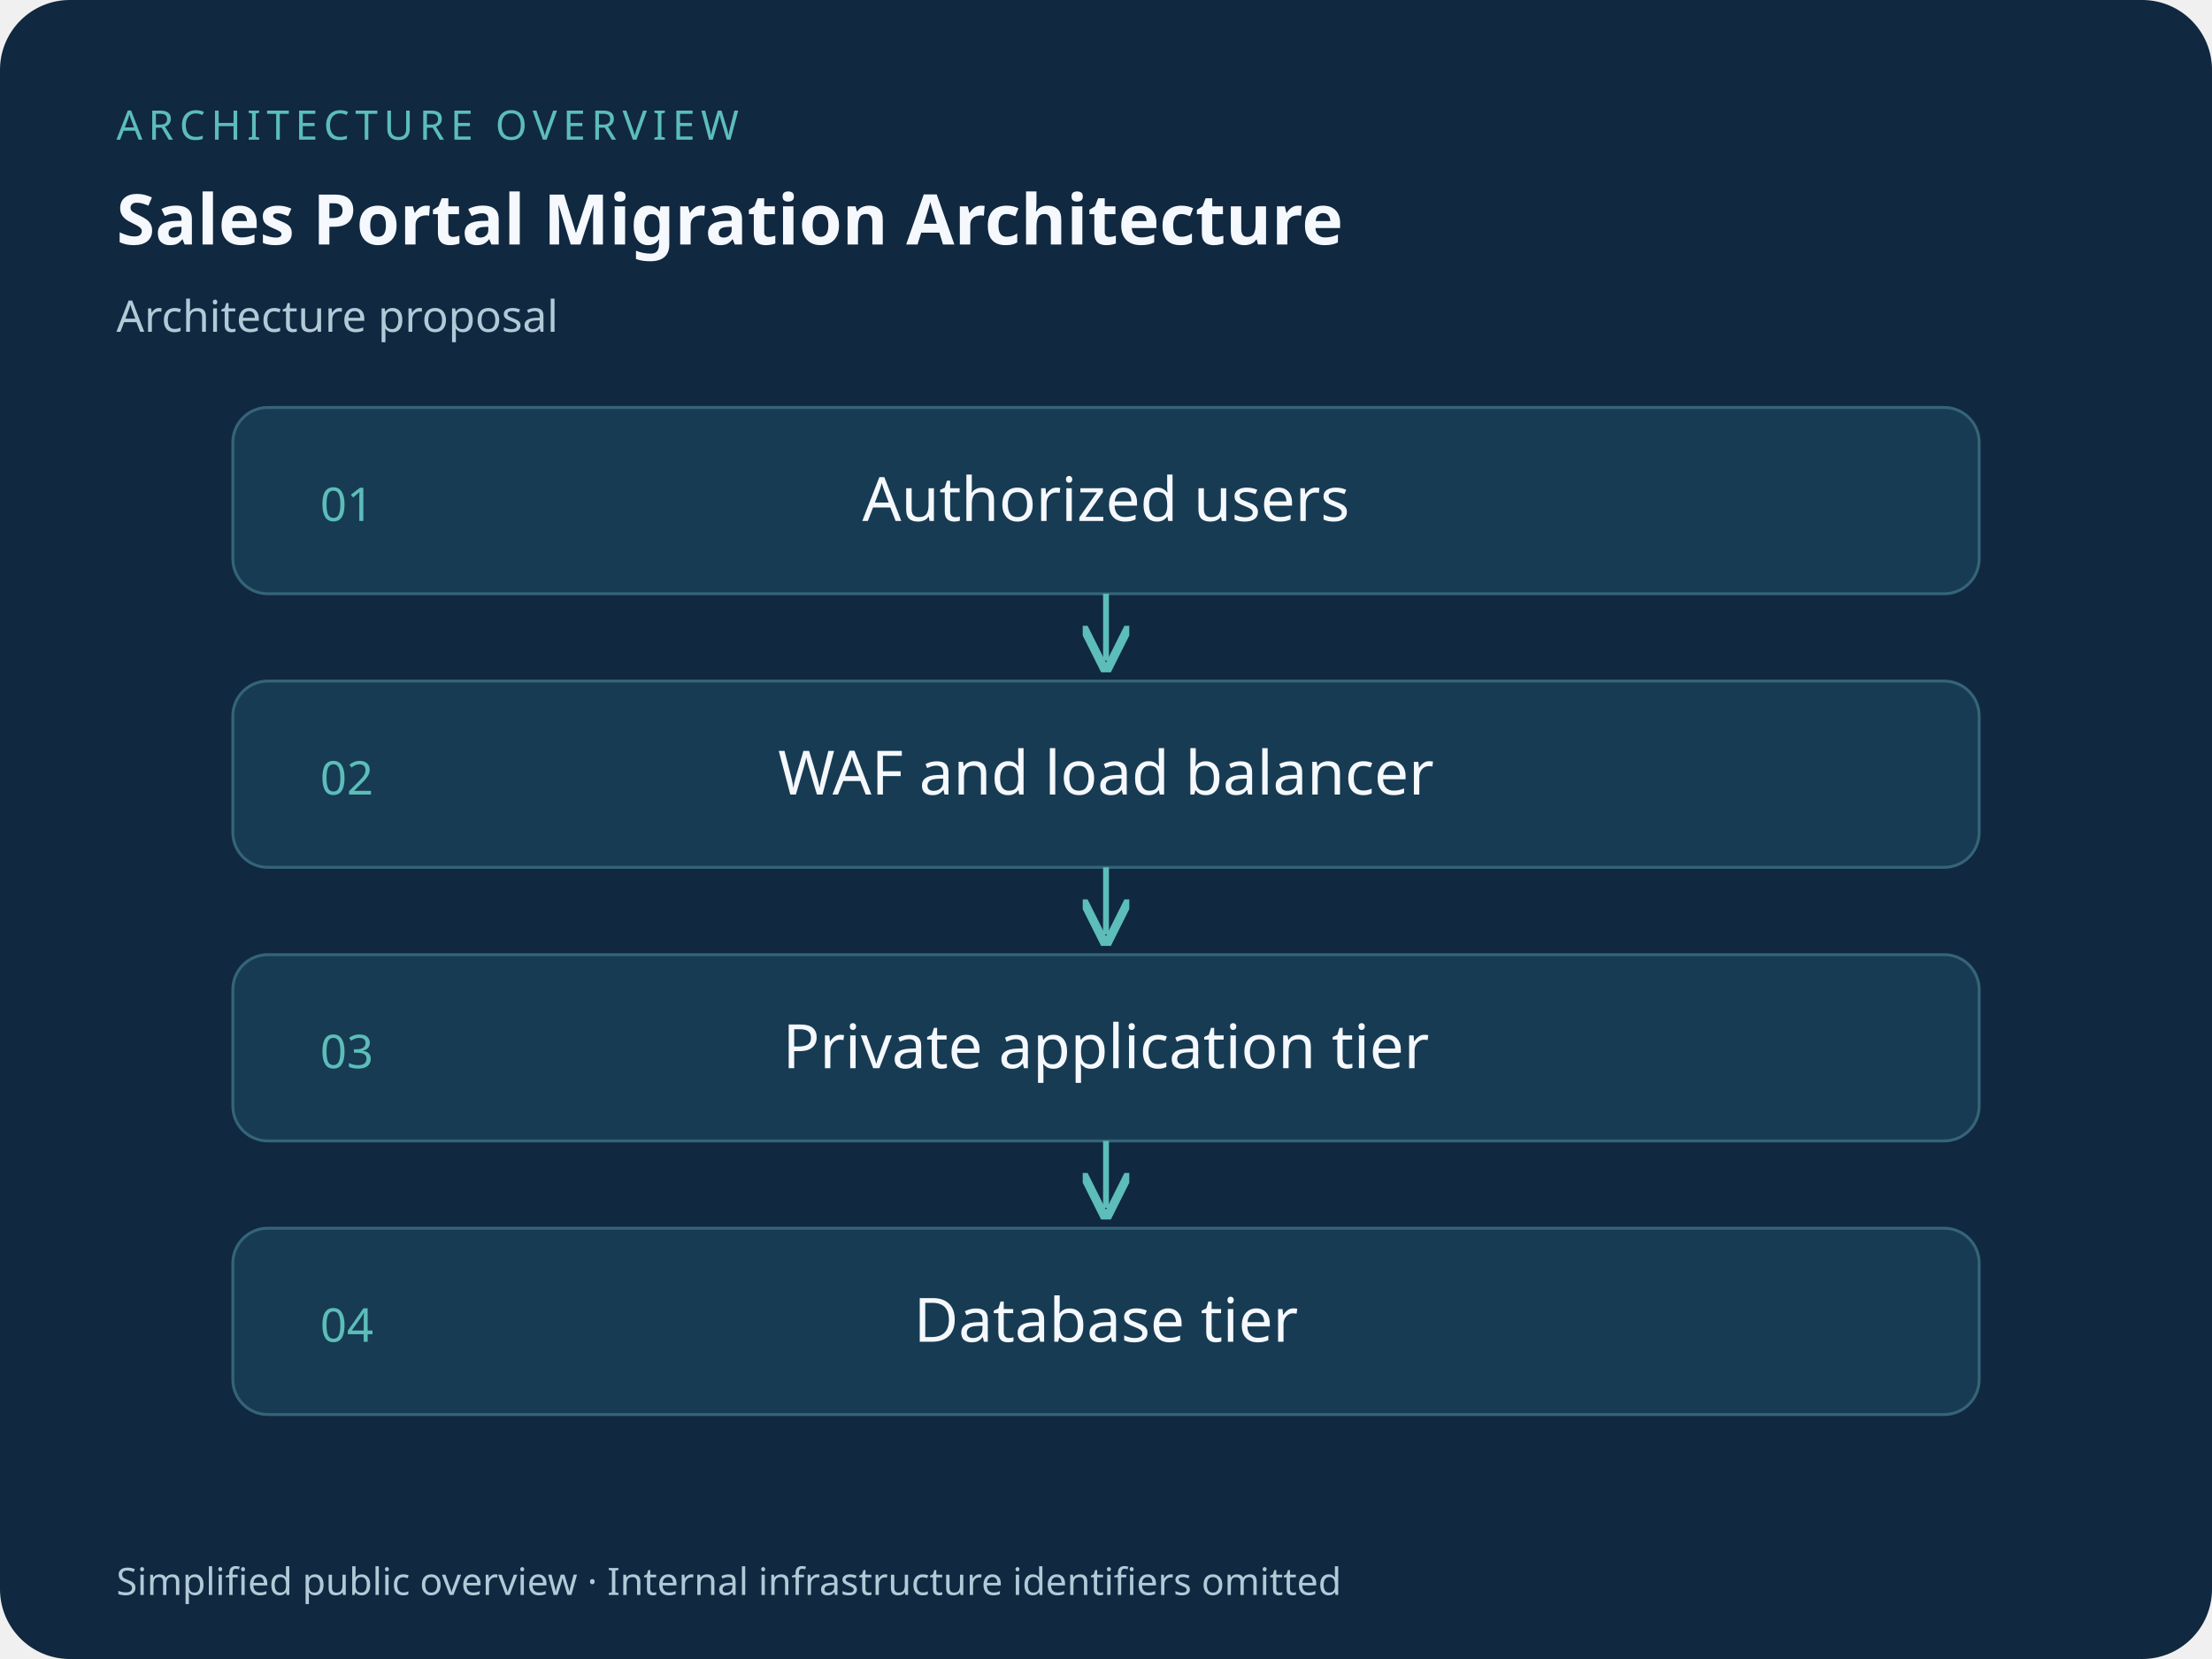
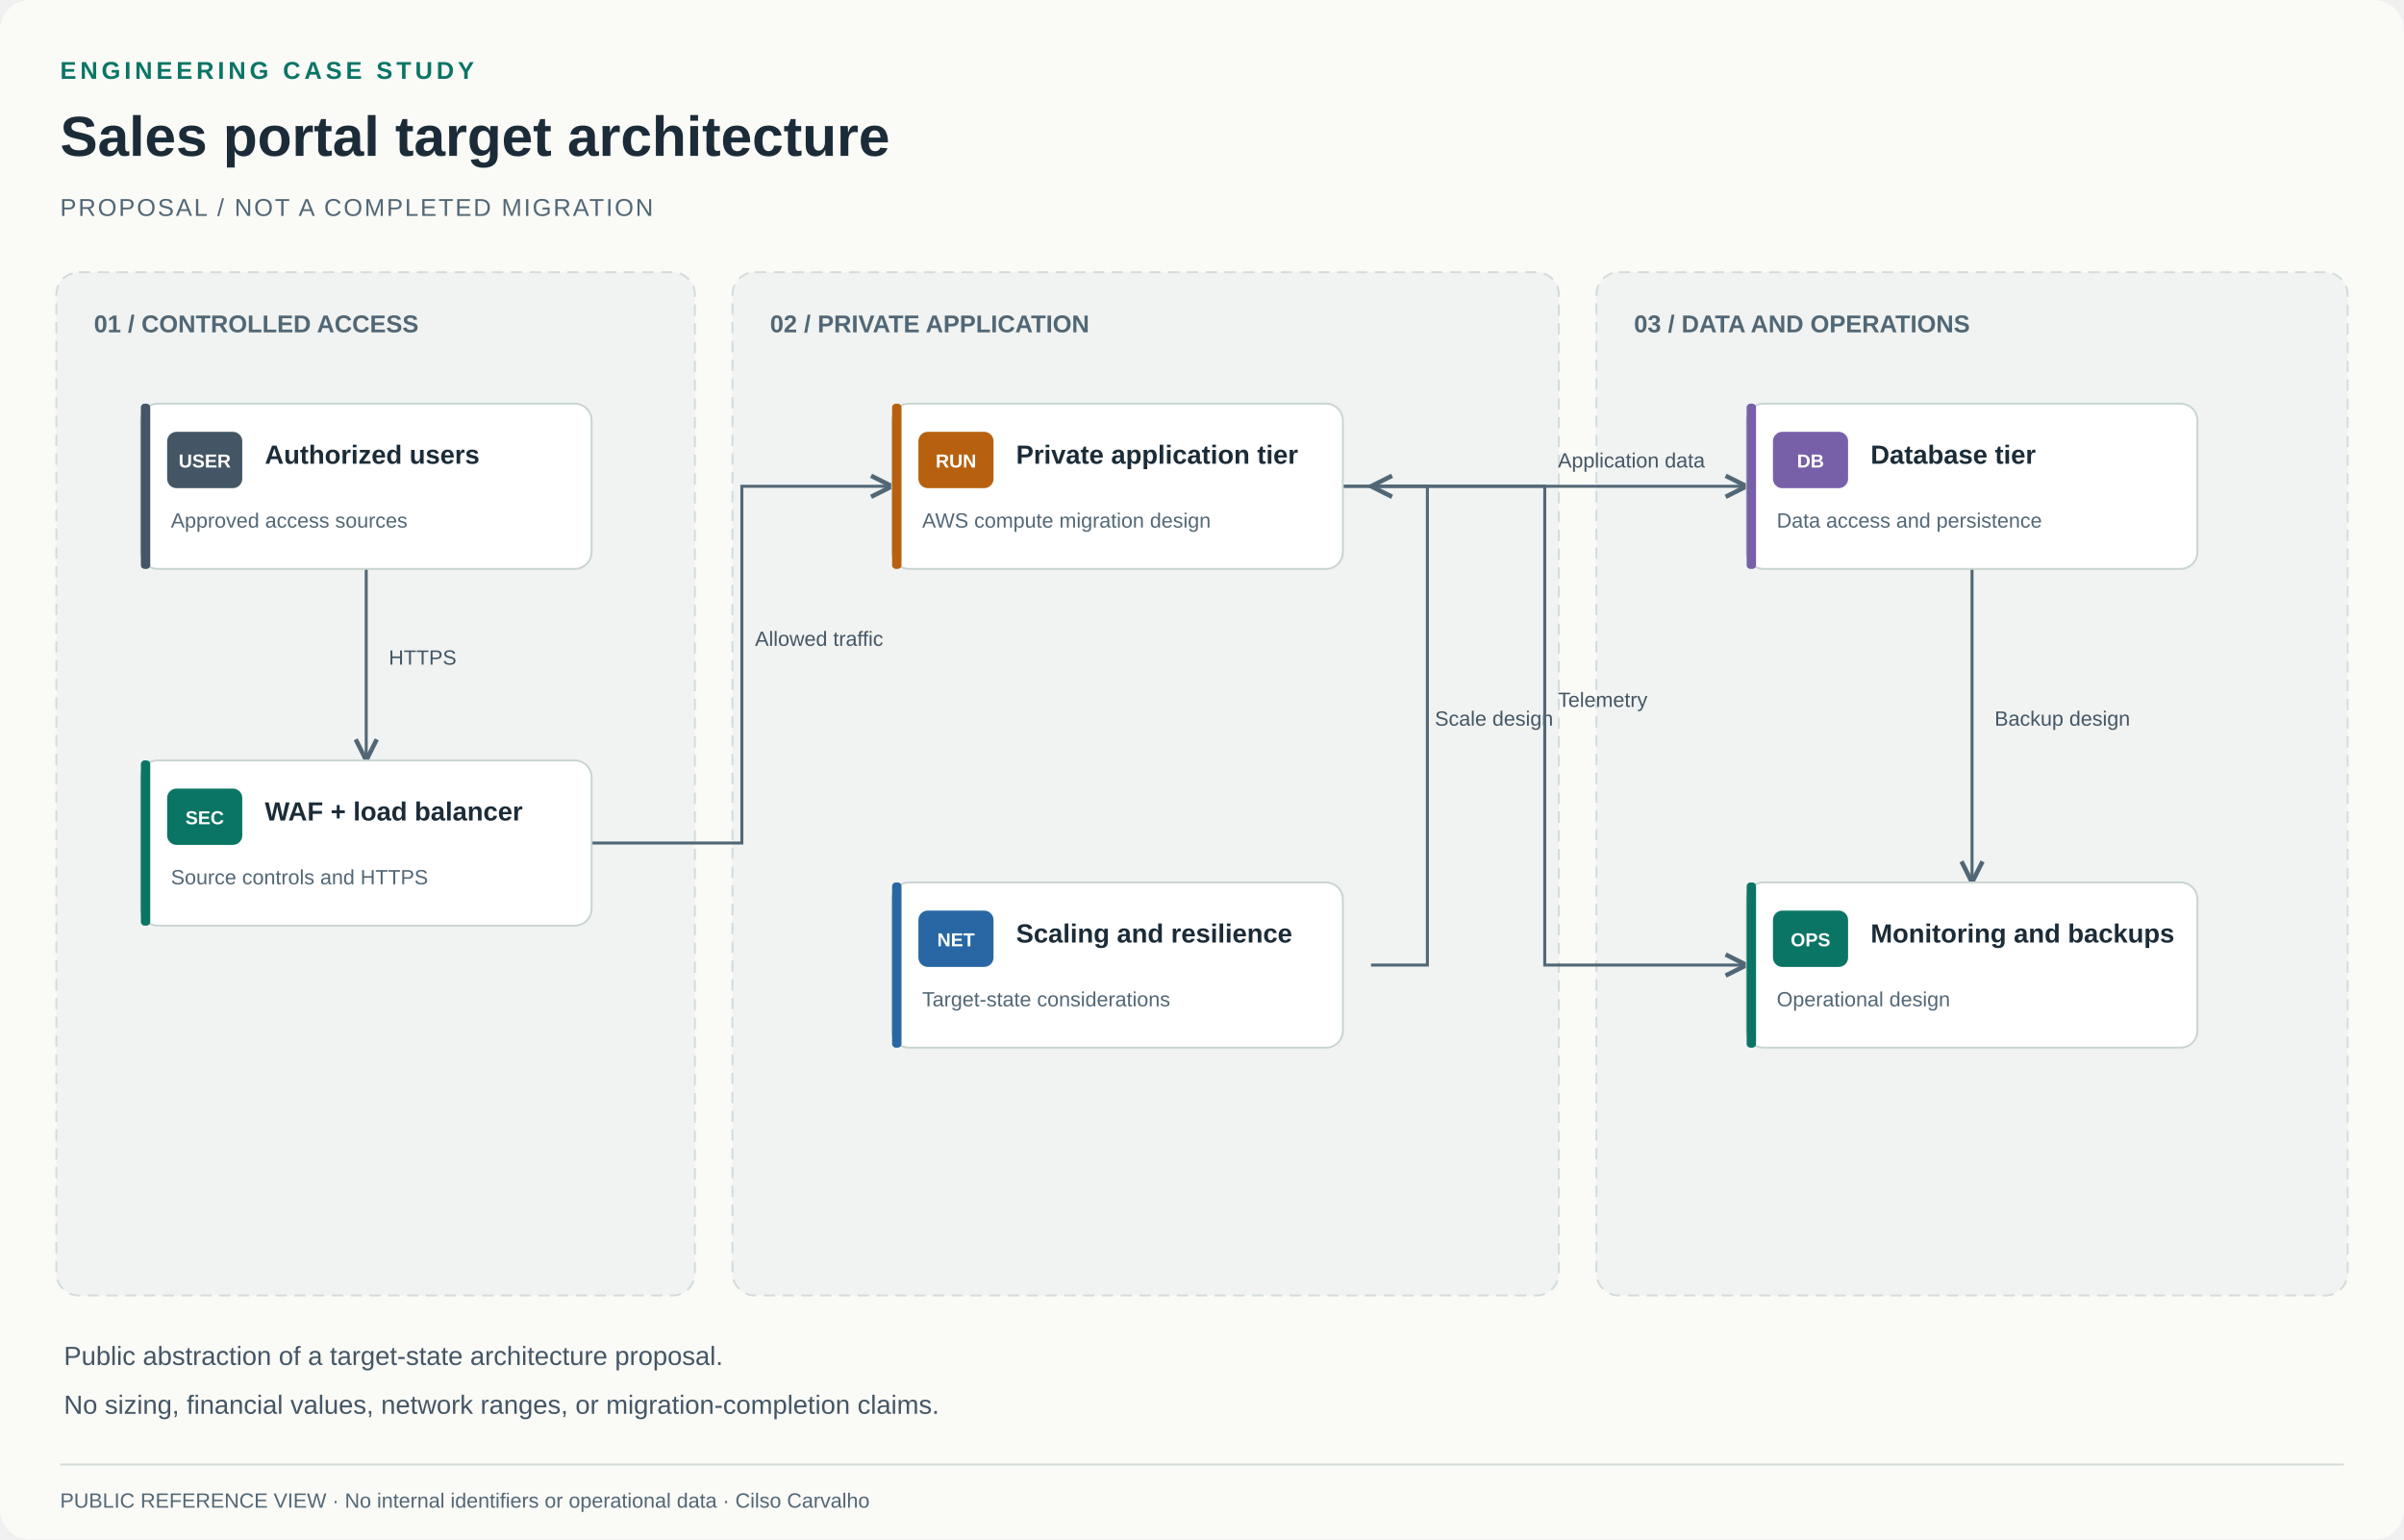
- <svg xmlns="http://www.w3.org/2000/svg" viewBox="0 0 760 570" role="img" aria-labelledby="title desc">
+ <svg xmlns="http://www.w3.org/2000/svg" viewBox="0 0 1280 820" role="img" aria-labelledby="title desc">
  <defs>
-     <marker id="arrow" markerWidth="8" markerHeight="8" refX="6" refY="4" orient="auto">
-       <path d="M0 0 L8 4 L0 8" fill="none" stroke="#5cbdb9" stroke-width="1.5" />
+     <marker id="arrow" markerWidth="9" markerHeight="9" refX="8" refY="4.5" orient="auto">
+       <path d="M1 1 L8 4.5 L1 8" fill="none" stroke="#526775" stroke-width="1.5" />
    </marker>
  </defs>
-   <rect width="760" height="570" rx="24" fill="#102840" />
-   <text x="40" y="48" fill="#5cbdb9" font-family="sans-serif" font-size="14" letter-spacing="2">ARCHITECTURE OVERVIEW</text>
-   <text x="40" y="84" fill="#f5f8fc" font-family="sans-serif" font-size="24" font-weight="bold">Sales Portal Migration Architecture</text>
-   <text x="40" y="114" fill="#b2c9d7" font-family="sans-serif" font-size="15">Architecture proposal</text>
-   <rect x="80" y="140" width="600" height="64" rx="12" fill="#173b53" stroke="#356478" />
-   <text x="110" y="179" fill="#5cbdb9" font-family="sans-serif" font-size="16">01</text>
-   <text x="380" y="179" text-anchor="middle" fill="#f5f8fc" font-family="sans-serif" font-size="21">Authorized users</text>
-   <path d="M380 204 V227" stroke="#5cbdb9" stroke-width="2" marker-end="url(#arrow)" />
-   <rect x="80" y="234" width="600" height="64" rx="12" fill="#173b53" stroke="#356478" />
-   <text x="110" y="273" fill="#5cbdb9" font-family="sans-serif" font-size="16">02</text>
-   <text x="380" y="273" text-anchor="middle" fill="#f5f8fc" font-family="sans-serif" font-size="21">WAF and load balancer</text>
-   <path d="M380 298 V321" stroke="#5cbdb9" stroke-width="2" marker-end="url(#arrow)" />
-   <rect x="80" y="328" width="600" height="64" rx="12" fill="#173b53" stroke="#356478" />
-   <text x="110" y="367" fill="#5cbdb9" font-family="sans-serif" font-size="16">03</text>
-   <text x="380" y="367" text-anchor="middle" fill="#f5f8fc" font-family="sans-serif" font-size="21">Private application tier</text>
-   <path d="M380 392 V415" stroke="#5cbdb9" stroke-width="2" marker-end="url(#arrow)" />
-   <rect x="80" y="422" width="600" height="64" rx="12" fill="#173b53" stroke="#356478" />
-   <text x="110" y="461" fill="#5cbdb9" font-family="sans-serif" font-size="16">04</text>
-   <text x="380" y="461" text-anchor="middle" fill="#f5f8fc" font-family="sans-serif" font-size="21">Database tier</text>
-   <text x="40" y="548" fill="#b2c9d7" font-family="sans-serif" font-size="13">Simplified public overview · Internal infrastructure identifiers omitted</text>
+   <rect width="1280" height="820" rx="16" fill="#fafaf7" />
+   <text x="32" y="42" fill="#0b7565" font-family="Arial,sans-serif" font-size="13" font-weight="bold" letter-spacing="2">ENGINEERING CASE STUDY</text>
+   <text x="32" y="83" fill="#1b2c38" font-family="Arial,sans-serif" font-size="30" font-weight="bold">Sales portal target architecture</text>
+   <text x="32" y="115" fill="#526775" font-family="Arial,sans-serif" font-size="13" letter-spacing="1">PROPOSAL / NOT A COMPLETED MIGRATION</text>
+   <rect x="30" y="145" width="340" height="545" rx="12" fill="#f0f3f2" stroke="#d2dcd9" stroke-dasharray="6 4" />
+   <text x="50" y="177" fill="#526775" font-family="Arial,sans-serif" font-size="13" font-weight="bold">01 / CONTROLLED ACCESS</text>
+   <rect x="390" y="145" width="440" height="545" rx="12" fill="#f0f3f2" stroke="#d2dcd9" stroke-dasharray="6 4" />
+   <text x="410" y="177" fill="#526775" font-family="Arial,sans-serif" font-size="13" font-weight="bold">02 / PRIVATE APPLICATION</text>
+   <rect x="850" y="145" width="400" height="545" rx="12" fill="#f0f3f2" stroke="#d2dcd9" stroke-dasharray="6 4" />
+   <text x="870" y="177" fill="#526775" font-family="Arial,sans-serif" font-size="13" font-weight="bold">03 / DATA AND OPERATIONS</text>
+   <path d="M195 303 V405" fill="none" stroke="#526775" stroke-width="1.6" marker-end="url(#arrow)" />
+   <text x="207" y="354.0" fill="#445665" font-family="Arial,sans-serif" font-size="11">HTTPS</text>
+   <path d="M315 449 H395.0 V259 H475" fill="none" stroke="#526775" stroke-width="1.6" marker-end="url(#arrow)" />
+   <text x="402.0" y="344.0" fill="#445665" font-family="Arial,sans-serif" font-size="11">Allowed traffic</text>
+   <path d="M715 259 H822.5 V259 H930" fill="none" stroke="#526775" stroke-width="1.6" marker-end="url(#arrow)" />
+   <text x="829.5" y="249.0" fill="#445665" font-family="Arial,sans-serif" font-size="11">Application data</text>
+   <path d="M730 514 H760 V259 H730" fill="none" stroke="#526775" stroke-width="1.6" marker-end="url(#arrow)" />
+   <text x="764" y="386.5" fill="#445665" font-family="Arial,sans-serif" font-size="11">Scale design</text>
+   <path d="M715 259 H822.5 V514 H930" fill="none" stroke="#526775" stroke-width="1.6" marker-end="url(#arrow)" />
+   <text x="829.5" y="376.5" fill="#445665" font-family="Arial,sans-serif" font-size="11">Telemetry</text>
+   <path d="M1050 303 V470" fill="none" stroke="#526775" stroke-width="1.6" marker-end="url(#arrow)" />
+   <text x="1062" y="386.5" fill="#445665" font-family="Arial,sans-serif" font-size="11">Backup design</text>
+   <rect x="75" y="215" width="240" height="88" rx="9" fill="white" stroke="#c8d4d0" />
+   <rect x="75" y="215" width="5" height="88" rx="2" fill="#445665" />
+   <rect x="89" y="230" width="40" height="30" rx="5" fill="#445665" />
+   <text x="109" y="249" text-anchor="middle" fill="white" font-family="Arial,sans-serif" font-size="10" font-weight="bold">USER</text>
+   <text x="141" y="247" fill="#1b2c38" font-family="Arial,sans-serif" font-size="14" font-weight="bold">Authorized users</text>
+   <text x="91" y="281" fill="#526775" font-family="Arial,sans-serif" font-size="11">Approved access sources</text>
+   <rect x="75" y="405" width="240" height="88" rx="9" fill="white" stroke="#c8d4d0" />
+   <rect x="75" y="405" width="5" height="88" rx="2" fill="#0b7565" />
+   <rect x="89" y="420" width="40" height="30" rx="5" fill="#0b7565" />
+   <text x="109" y="439" text-anchor="middle" fill="white" font-family="Arial,sans-serif" font-size="10" font-weight="bold">SEC</text>
+   <text x="141" y="437" fill="#1b2c38" font-family="Arial,sans-serif" font-size="14" font-weight="bold">WAF + load balancer</text>
+   <text x="91" y="471" fill="#526775" font-family="Arial,sans-serif" font-size="11">Source controls and HTTPS</text>
+   <rect x="475" y="215" width="240" height="88" rx="9" fill="white" stroke="#c8d4d0" />
+   <rect x="475" y="215" width="5" height="88" rx="2" fill="#b76110" />
+   <rect x="489" y="230" width="40" height="30" rx="5" fill="#b76110" />
+   <text x="509" y="249" text-anchor="middle" fill="white" font-family="Arial,sans-serif" font-size="10" font-weight="bold">RUN</text>
+   <text x="541" y="247" fill="#1b2c38" font-family="Arial,sans-serif" font-size="14" font-weight="bold">Private application tier</text>
+   <text x="491" y="281" fill="#526775" font-family="Arial,sans-serif" font-size="11">AWS compute migration design</text>
+   <rect x="475" y="470" width="240" height="88" rx="9" fill="white" stroke="#c8d4d0" />
+   <rect x="475" y="470" width="5" height="88" rx="2" fill="#2867a3" />
+   <rect x="489" y="485" width="40" height="30" rx="5" fill="#2867a3" />
+   <text x="509" y="504" text-anchor="middle" fill="white" font-family="Arial,sans-serif" font-size="10" font-weight="bold">NET</text>
+   <text x="541" y="502" fill="#1b2c38" font-family="Arial,sans-serif" font-size="14" font-weight="bold">Scaling and resilience</text>
+   <text x="491" y="536" fill="#526775" font-family="Arial,sans-serif" font-size="11">Target-state considerations</text>
+   <rect x="930" y="215" width="240" height="88" rx="9" fill="white" stroke="#c8d4d0" />
+   <rect x="930" y="215" width="5" height="88" rx="2" fill="#7760a7" />
+   <rect x="944" y="230" width="40" height="30" rx="5" fill="#7760a7" />
+   <text x="964" y="249" text-anchor="middle" fill="white" font-family="Arial,sans-serif" font-size="10" font-weight="bold">DB</text>
+   <text x="996" y="247" fill="#1b2c38" font-family="Arial,sans-serif" font-size="14" font-weight="bold">Database tier</text>
+   <text x="946" y="281" fill="#526775" font-family="Arial,sans-serif" font-size="11">Data access and persistence</text>
+   <rect x="930" y="470" width="240" height="88" rx="9" fill="white" stroke="#c8d4d0" />
+   <rect x="930" y="470" width="5" height="88" rx="2" fill="#0b7565" />
+   <rect x="944" y="485" width="40" height="30" rx="5" fill="#0b7565" />
+   <text x="964" y="504" text-anchor="middle" fill="white" font-family="Arial,sans-serif" font-size="10" font-weight="bold">OPS</text>
+   <text x="996" y="502" fill="#1b2c38" font-family="Arial,sans-serif" font-size="14" font-weight="bold">Monitoring and backups</text>
+   <text x="946" y="536" fill="#526775" font-family="Arial,sans-serif" font-size="11">Operational design</text>
+   <text x="34" y="727" fill="#445665" font-family="Arial,sans-serif" font-size="14">Public abstraction of a target-state architecture proposal.</text>
+   <text x="34" y="753" fill="#445665" font-family="Arial,sans-serif" font-size="14">No sizing, financial values, network ranges, or migration-completion claims.</text>
+   <path d="M32 780 H1248" stroke="#d2dcd9" />
+   <text x="32" y="803" fill="#526775" font-family="Arial,sans-serif" font-size="11">PUBLIC REFERENCE VIEW · No internal identifiers or operational data · Cilso Carvalho</text>
</svg>
